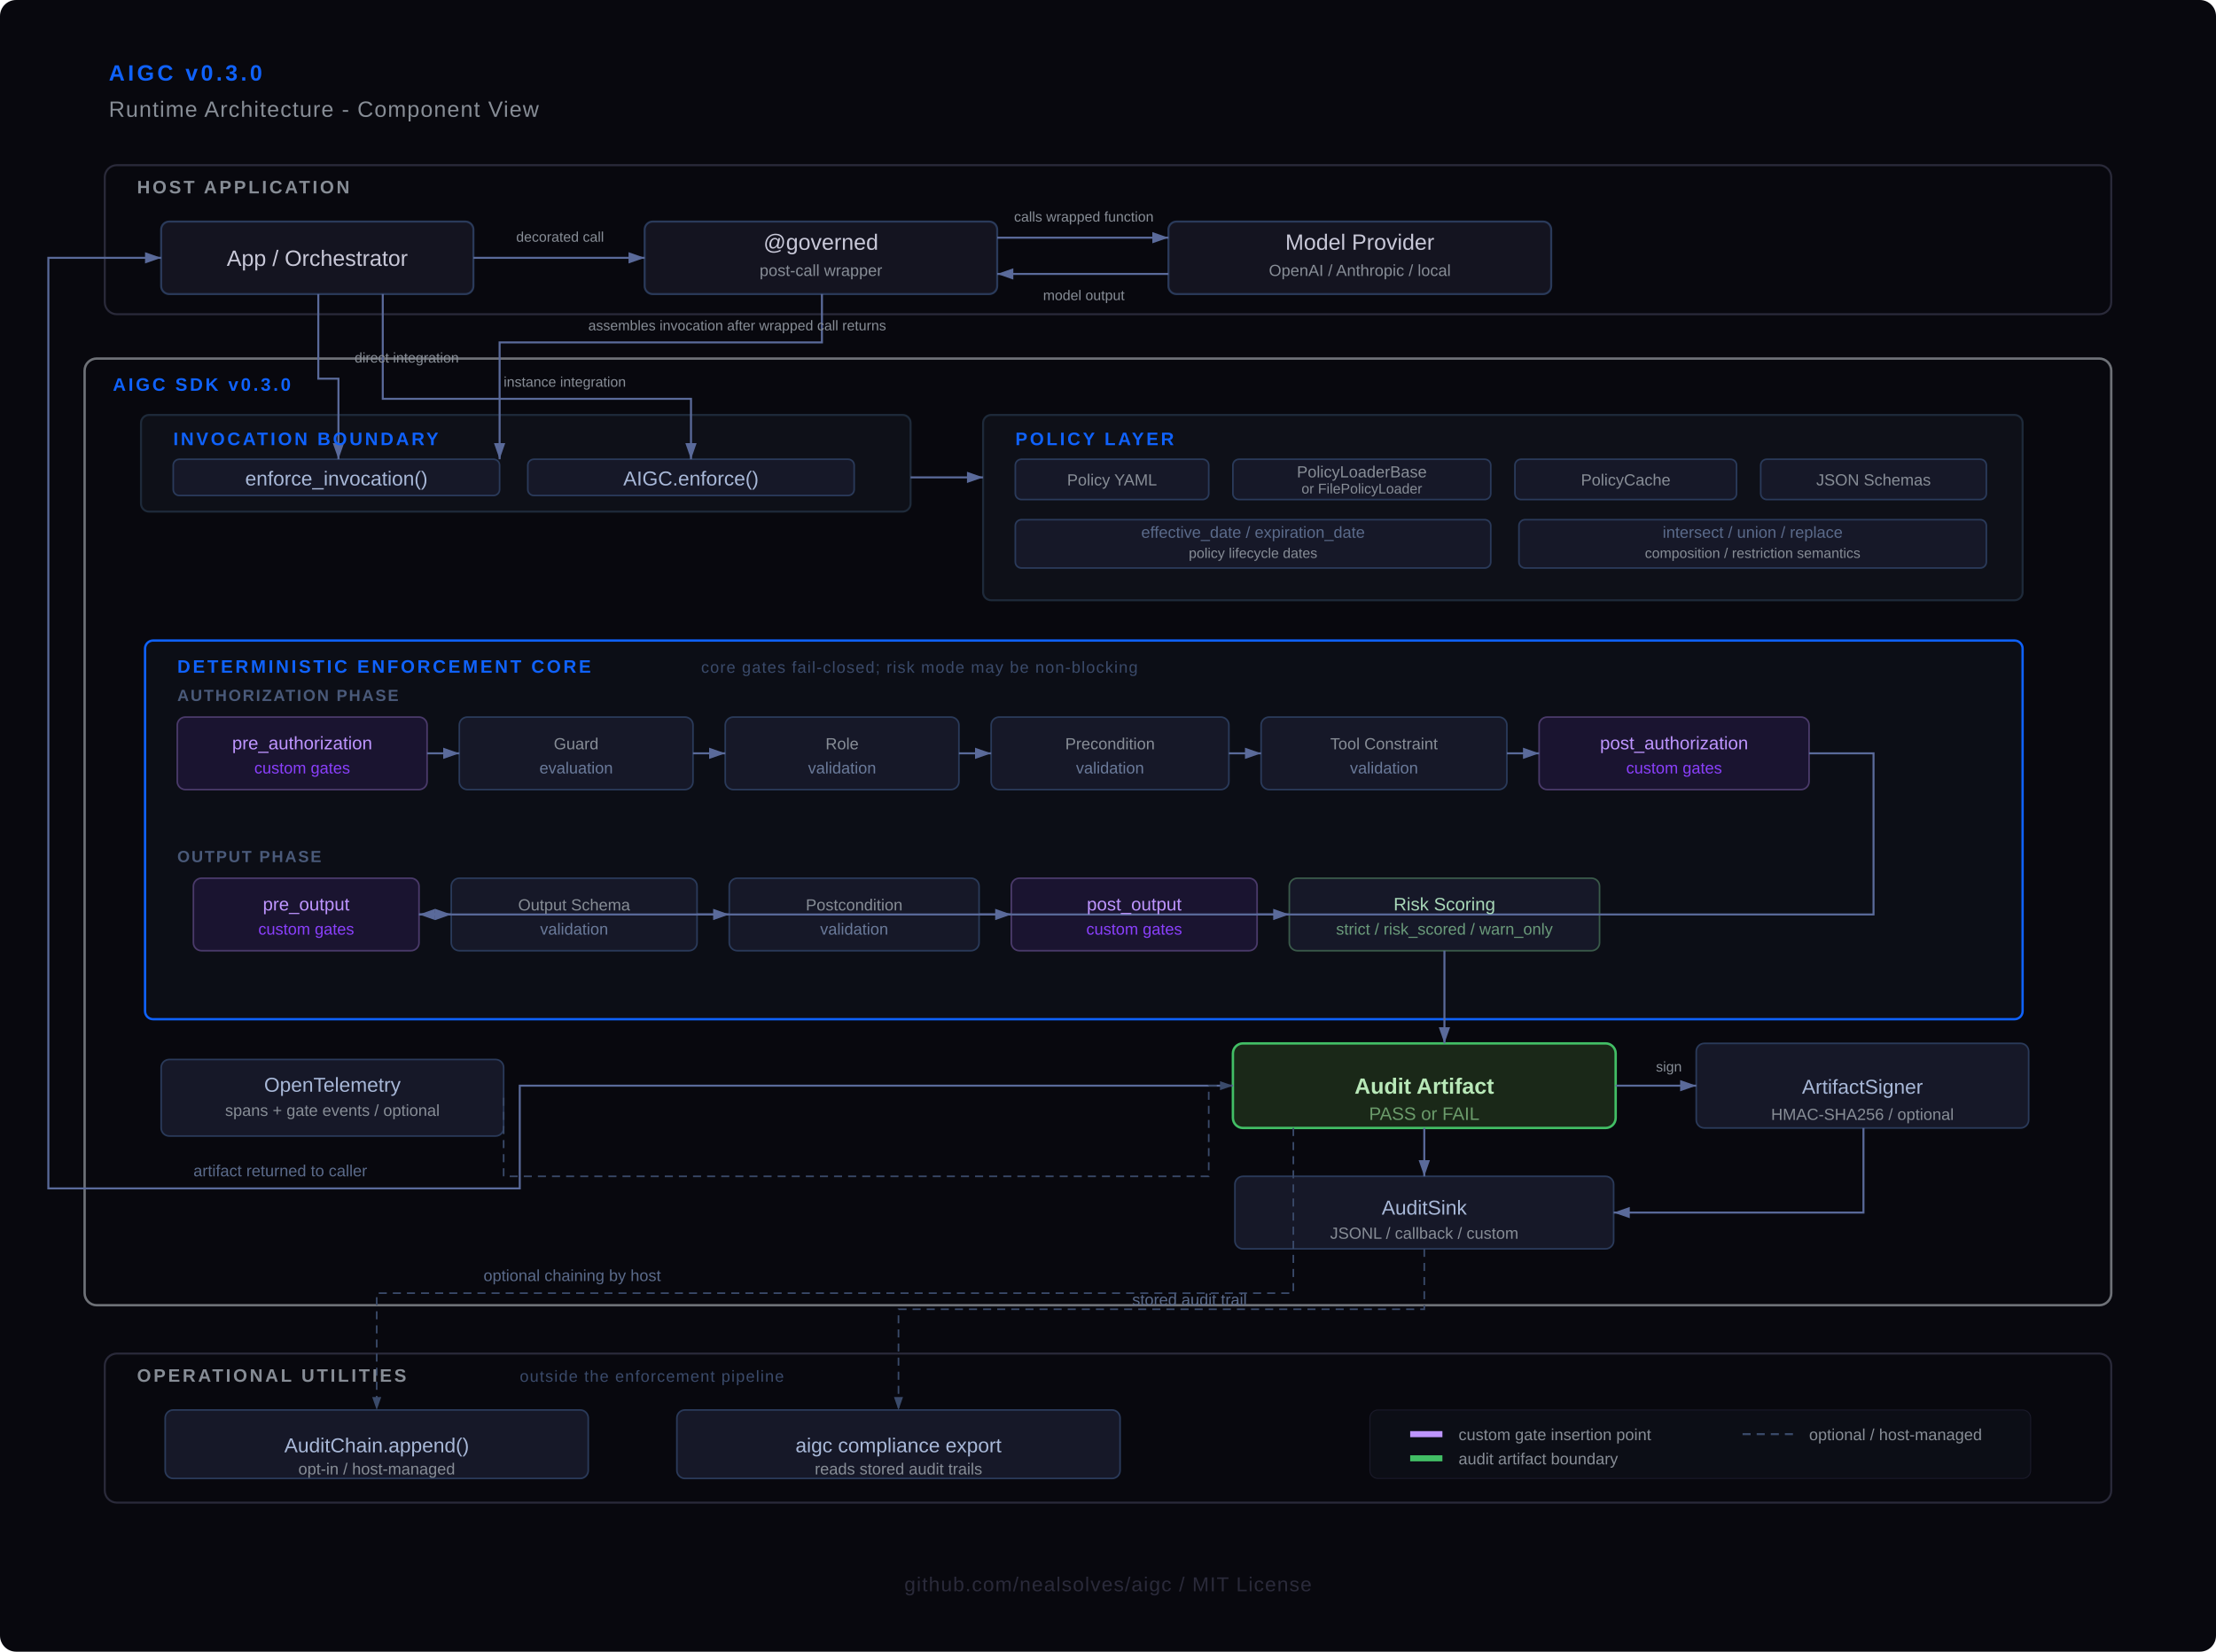
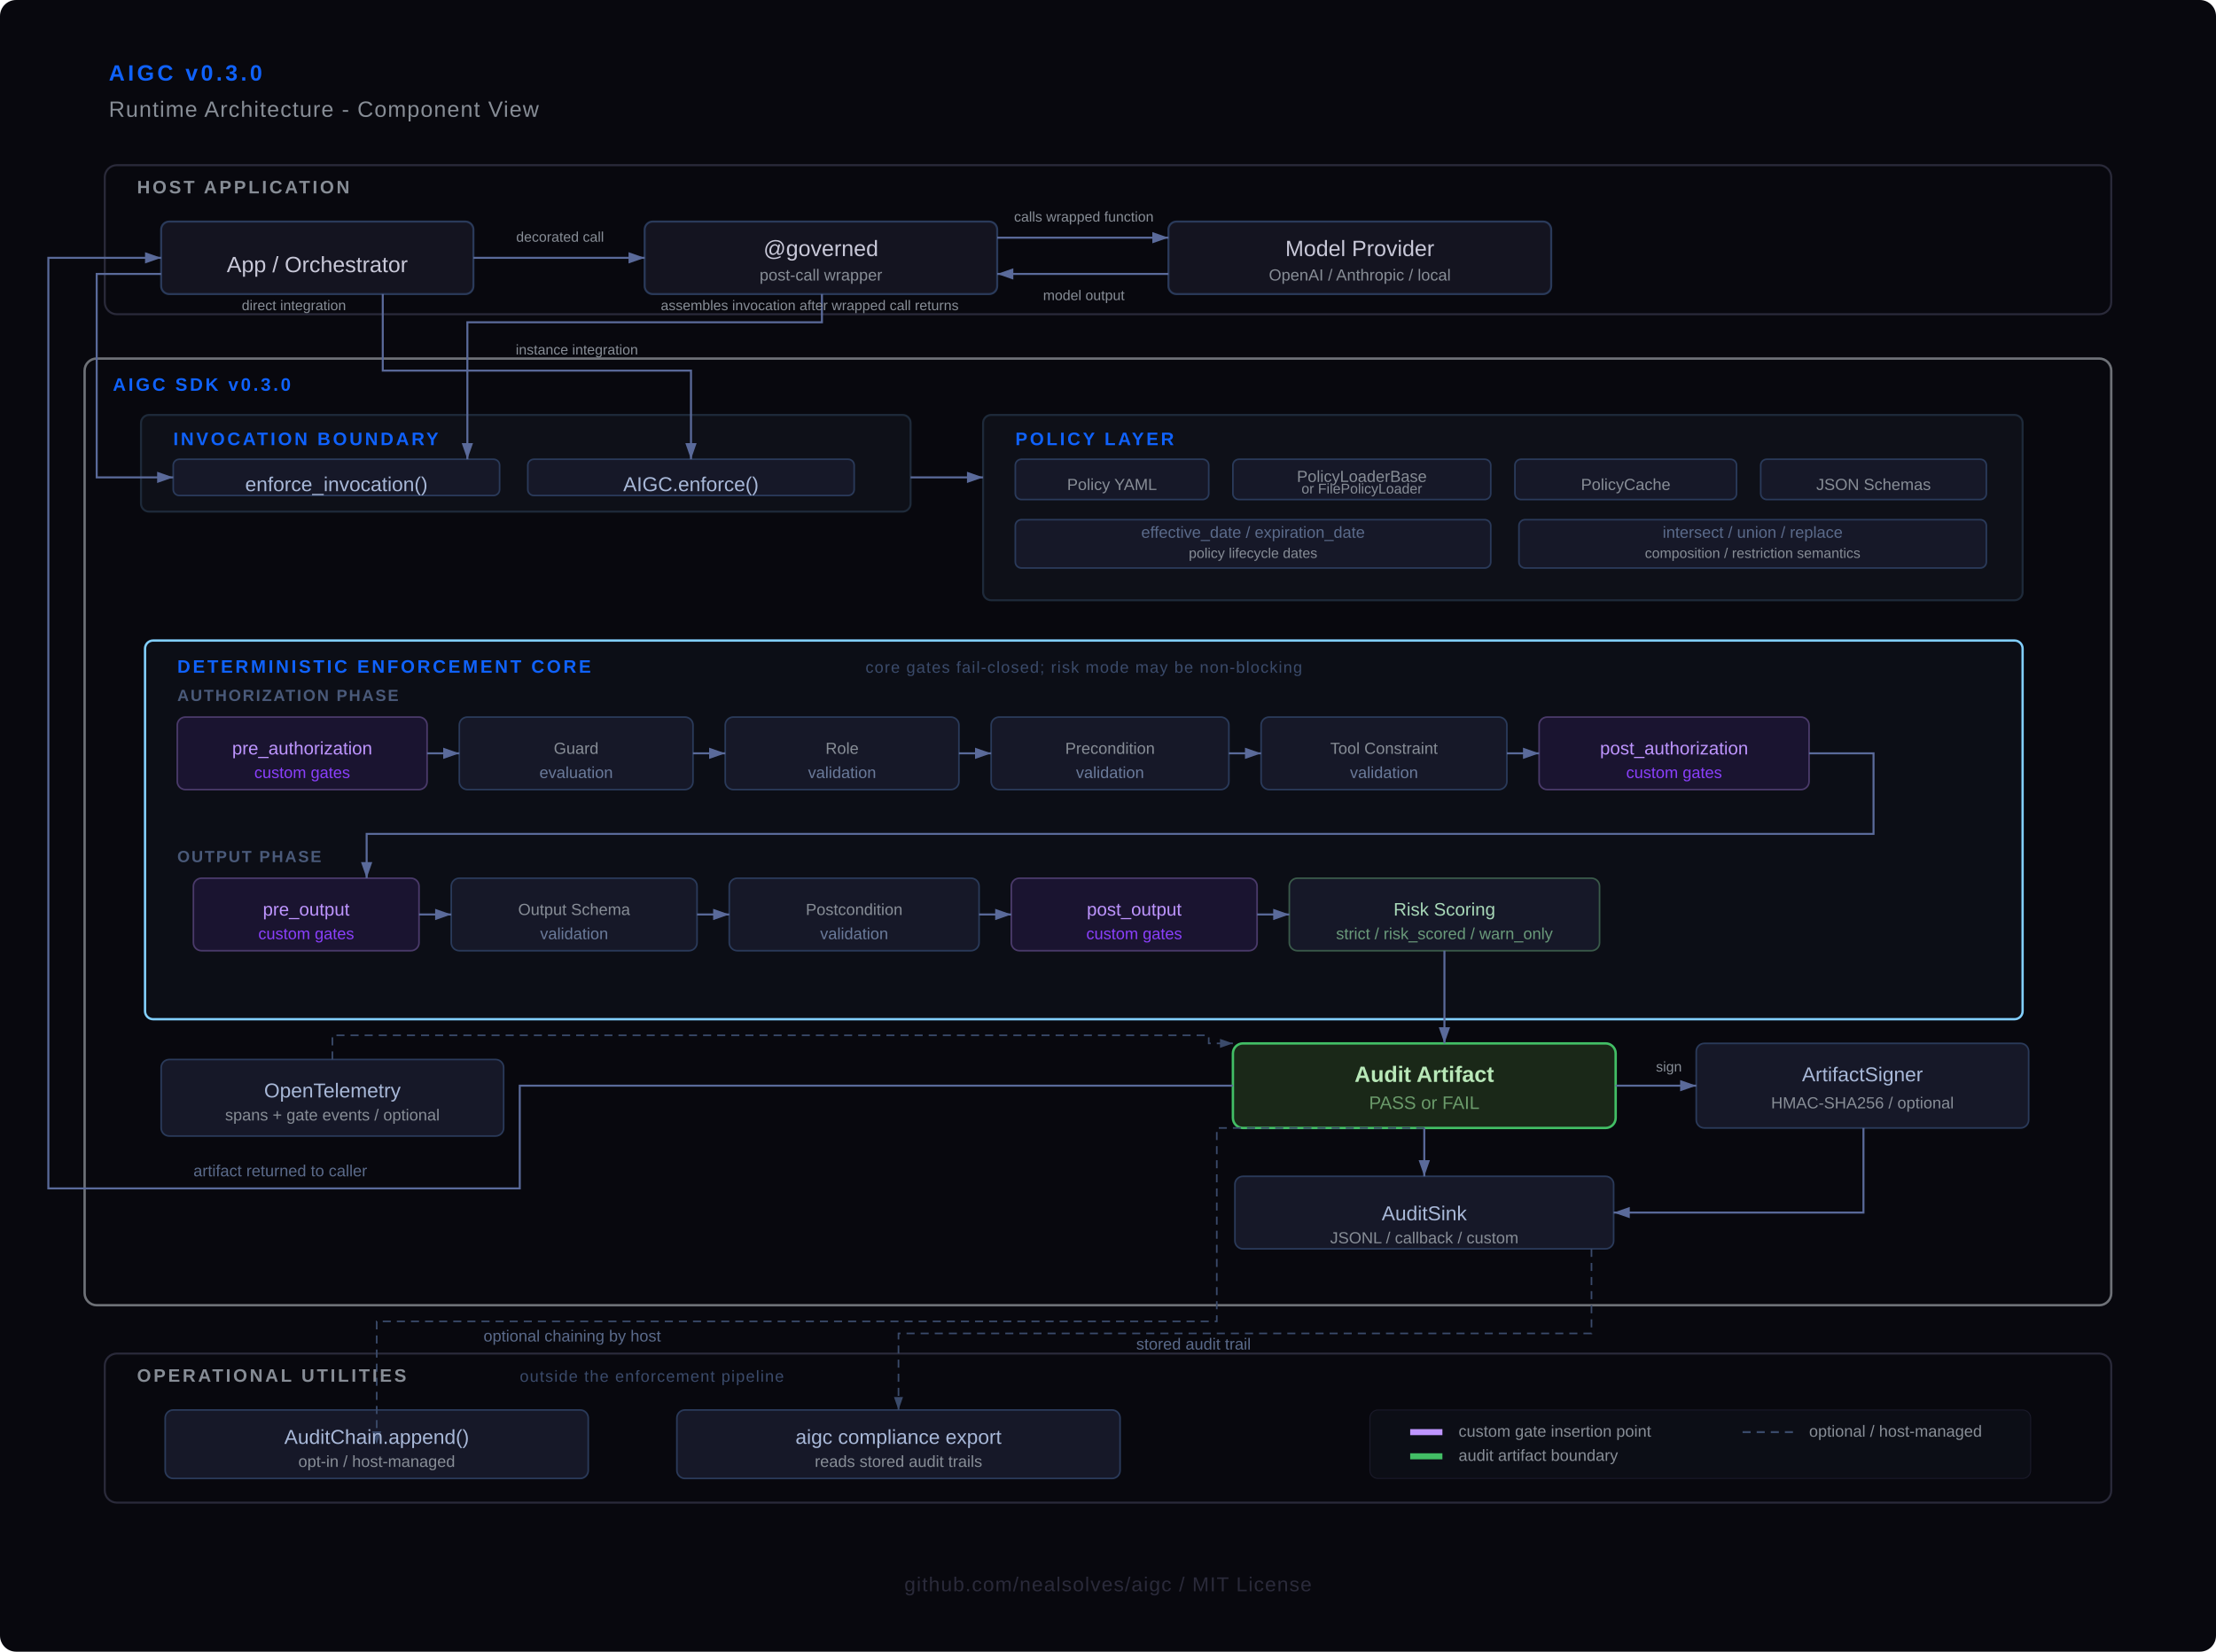
<svg xmlns="http://www.w3.org/2000/svg" viewBox="0 0 1100 820">
  <defs>
    <style>
      svg {
        font-family: 'IBM Plex Sans', Arial, sans-serif;
      }

      .mono {
        font-family: 'IBM Plex Mono', 'IBM Plex Sans', Arial, sans-serif;
      }

      .title {
        fill: #0f62fe;
        font-size: 11px;
        font-weight: 700;
        letter-spacing: 1.5px;
      }

      .subtitle {
        fill: #878d96;
        font-size: 11px;
        letter-spacing: 0.5px;
      }

      .section {
        fill: #878d96;
        font-size: 9px;
        font-weight: 600;
        letter-spacing: 1.2px;
      }

      .section-blue {
        fill: #0f62fe;
        font-size: 9px;
        font-weight: 700;
        letter-spacing: 1.2px;
      }

      .group-label {
        fill: #4a5a7a;
        font-size: 8px;
        font-weight: 600;
        letter-spacing: 0.8px;
      }

      .caption {
        fill: #5a6a8a;
        font-size: 8px;
      }

      .tiny {
        fill: #878d96;
        font-size: 7px;
      }

      .label {
        fill: #c8c8d8;
        font-size: 11px;
        font-weight: 500;
+         text-anchor: middle;
+         dominant-baseline: middle;
      }

      .label-mid {
        fill: #a8b8d8;
        font-size: 10px;
        font-weight: 500;
+         text-anchor: middle;
+         dominant-baseline: middle;
      }

      .detail {
        fill: #878d96;
        font-size: 8px;
+         dominant-baseline: middle;
      }

      .detail-mid {
        fill: #6a7a9a;
        font-size: 8px;
+         dominant-baseline: middle;
      }

      .note {
        fill: #3a4a6a;
        font-size: 8px;
        letter-spacing: 0.5px;
      }

      .host-wrap {
        fill: none;
        stroke: #2a2a3a;
        stroke-width: 1;
      }

      .host-box {
        fill: #141420;
        stroke: #2a3a5a;
        stroke-width: 1;
      }

      .sdk-wrap {
        fill: none;
        stroke: #c1c7cd;
        stroke-opacity: 0.55;
        stroke-width: 1.2;
      }

      .inv-wrap,
      .policy-wrap {
        fill: #0e1018;
        stroke: #1e2a3a;
        stroke-width: 1;
      }

      .inv-box,
      .policy-box,
      .otel-box,
      .sink-box,
      .signer-box,
      .ops-box,
      .legend-box {
        fill: #161828;
        stroke: #2a3a5a;
        stroke-width: 0.8;
      }

      .core-wrap {
        fill: #0c0e16;
-         stroke: #0f62fe;
+         stroke: #82cfff;
        stroke-width: 1.15;
      }

      .custom-box {
        fill: #1a1430;
        stroke: #4a3a6a;
        stroke-width: 0.8;
      }

      .risk-box {
        fill: #161828;
        stroke: #3a5a4a;
        stroke-width: 0.8;
      }

      .artifact-box {
        fill: #1a2818;
        stroke: #42be65;
        stroke-width: 1.2;
      }

      .ops-wrap {
        fill: none;
        stroke: #2a2a3a;
        stroke-width: 1;
      }

      .legend-wrap {
        fill: #0c0e16;
        stroke: #1a1a2a;
        stroke-width: 0.5;
      }

      .purple {
        fill: #be95ff;
        font-size: 9px;
        font-weight: 500;
+         text-anchor: middle;
+         dominant-baseline: middle;
      }

      .purple-sub {
        fill: #8a3ffc;
        font-size: 8px;
+         text-anchor: middle;
+         dominant-baseline: middle;
      }

      .green {
        fill: #b8e8b8;
        font-size: 11px;
        font-weight: 600;
+         text-anchor: middle;
+         dominant-baseline: middle;
      }

      .green-mid {
        fill: #a8d8b8;
        font-size: 9px;
        font-weight: 500;
+         text-anchor: middle;
+         dominant-baseline: middle;
      }

      .green-sub {
        fill: #6a9a6a;
        font-size: 9px;
+         text-anchor: middle;
+         dominant-baseline: middle;
      }

      .green-detail {
        fill: #6a9a7a;
        font-size: 8px;
+         text-anchor: middle;
+         dominant-baseline: middle;
      }

      .conn {
        fill: none;
        stroke: #5a6a9a;
        stroke-width: 1;
      }

      .conn-dim {
        fill: none;
        stroke: #3a4a6a;
        stroke-width: 0.8;
        stroke-dasharray: 4 3;
      }

      .legend-purple {
        stroke: #be95ff;
        stroke-width: 3;
      }

      .legend-dim {
        stroke: #3a4a6a;
        stroke-width: 1;
        stroke-dasharray: 4 3;
      }

      .legend-green {
        stroke: #42be65;
        stroke-width: 3;
      }

      .watermark {
        fill: #2a2a3a;
        font-size: 10px;
        letter-spacing: 0.5px;
      }
    </style>
    <marker id="arrow" viewBox="0 0 10 7" refX="10" refY="3.5" markerWidth="8" markerHeight="6" orient="auto">
      <path d="M0 0 L10 3.5 L0 7 z" fill="#5a6a9a" />
    </marker>
    <marker id="arrow-dim" viewBox="0 0 10 7" refX="10" refY="3.5" markerWidth="8" markerHeight="6" orient="auto">
      <path d="M0 0 L10 3.5 L0 7 z" fill="#3a4a6a" />
    </marker>
  </defs>
  <rect width="1100" height="820" fill="#08080e" rx="8" />
  <text class="title mono" x="54" y="40">AIGC v0.3.0</text>
  <text class="subtitle mono" x="54" y="58">Runtime Architecture - Component View</text>
  <rect class="host-wrap" x="52" y="82" width="996" height="74" rx="6" />
  <rect class="sdk-wrap" x="42" y="178" width="1006" height="470" rx="6" />
  <rect class="inv-wrap" x="70" y="206" width="382" height="48" rx="4" />
  <rect class="policy-wrap" x="488" y="206" width="516" height="92" rx="4" />
  <rect class="core-wrap" x="72" y="318" width="932" height="188" rx="4" />
  <rect class="otel-box" x="80" y="526" width="170" height="38" rx="4" />
  <rect class="artifact-box" x="612" y="518" width="190" height="42" rx="5" />
  <rect class="signer-box" x="842" y="518" width="165" height="42" rx="4" />
  <rect class="sink-box" x="613" y="584" width="188" height="36" rx="4" />
  <rect class="ops-wrap" x="52" y="672" width="996" height="74" rx="6" />
  <rect class="host-box" x="80" y="110" width="155" height="36" rx="4" />
  <rect class="host-box" x="320" y="110" width="175" height="36" rx="4" />
  <rect class="host-box" x="580" y="110" width="190" height="36" rx="4" />
  <rect class="inv-box" x="86" y="228" width="162" height="18" rx="3" />
  <rect class="inv-box" x="262" y="228" width="162" height="18" rx="3" />
  <rect class="policy-box" x="504" y="228" width="96" height="20" rx="3" />
  <rect class="policy-box" x="612" y="228" width="128" height="20" rx="3" />
  <rect class="policy-box" x="752" y="228" width="110" height="20" rx="3" />
  <rect class="policy-box" x="874" y="228" width="112" height="20" rx="3" />
  <rect class="policy-box" x="504" y="258" width="236" height="24" rx="3" />
  <rect class="policy-box" x="754" y="258" width="232" height="24" rx="3" />
  <rect class="custom-box" x="88" y="356" width="124" height="36" rx="4" />
  <rect class="inv-box" x="228" y="356" width="116" height="36" rx="4" />
  <rect class="inv-box" x="360" y="356" width="116" height="36" rx="4" />
  <rect class="inv-box" x="492" y="356" width="118" height="36" rx="4" />
  <rect class="inv-box" x="626" y="356" width="122" height="36" rx="4" />
  <rect class="custom-box" x="764" y="356" width="134" height="36" rx="4" />
  <rect class="custom-box" x="96" y="436" width="112" height="36" rx="4" />
  <rect class="inv-box" x="224" y="436" width="122" height="36" rx="4" />
  <rect class="inv-box" x="362" y="436" width="124" height="36" rx="4" />
  <rect class="custom-box" x="502" y="436" width="122" height="36" rx="4" />
  <rect class="risk-box" x="640" y="436" width="154" height="36" rx="4" />
  <rect class="ops-box" x="82" y="700" width="210" height="34" rx="4" />
  <rect class="ops-box" x="336" y="700" width="220" height="34" rx="4" />
  <rect class="legend-wrap" x="680" y="700" width="328" height="34" rx="4" />
  <g>
    <line class="conn" x1="235" y1="128" x2="320" y2="128" marker-end="url(#arrow)" />
    <line class="conn" x1="495" y1="118" x2="580" y2="118" marker-end="url(#arrow)" />
    <line class="conn" x1="580" y1="136" x2="495" y2="136" marker-end="url(#arrow)" />
-     <polyline class="conn" points="158,146 158,188 168,188 168,228" marker-end="url(#arrow)" />
-     <polyline class="conn" points="190,146 190,198 343,198 343,228" marker-end="url(#arrow)" />
-     <polyline class="conn" points="408,146 408,170 248,170 248,228" marker-end="url(#arrow)" />
+     <polyline class="conn" points="80,136 48,136 48,237 86,237" marker-end="url(#arrow)" />
+     <polyline class="conn" points="190,146 190,184 343,184 343,228" marker-end="url(#arrow)" />
+     <polyline class="conn" points="408,146 408,160 232,160 232,228" marker-end="url(#arrow)" />
    <line class="conn" x1="452" y1="237" x2="488" y2="237" marker-end="url(#arrow)" />
    <line class="conn" x1="212" y1="374" x2="228" y2="374" marker-end="url(#arrow)" />
    <line class="conn" x1="344" y1="374" x2="360" y2="374" marker-end="url(#arrow)" />
    <line class="conn" x1="476" y1="374" x2="492" y2="374" marker-end="url(#arrow)" />
    <line class="conn" x1="610" y1="374" x2="626" y2="374" marker-end="url(#arrow)" />
    <line class="conn" x1="748" y1="374" x2="764" y2="374" marker-end="url(#arrow)" />
-     <polyline class="conn" points="898,374 930,374 930,454 208,454" marker-end="url(#arrow)" />
+     <polyline class="conn" points="898,374 930,374 930,414 182,414 182,436" marker-end="url(#arrow)" />
    <line class="conn" x1="208" y1="454" x2="224" y2="454" marker-end="url(#arrow)" />
    <line class="conn" x1="346" y1="454" x2="362" y2="454" marker-end="url(#arrow)" />
    <line class="conn" x1="486" y1="454" x2="502" y2="454" marker-end="url(#arrow)" />
    <line class="conn" x1="624" y1="454" x2="640" y2="454" marker-end="url(#arrow)" />
    <line class="conn" x1="717" y1="472" x2="717" y2="518" marker-end="url(#arrow)" />
    <line class="conn" x1="802" y1="539" x2="842" y2="539" marker-end="url(#arrow)" />
    <line class="conn" x1="707" y1="560" x2="707" y2="584" marker-end="url(#arrow)" />
    <polyline class="conn" points="925,560 925,602 801,602" marker-end="url(#arrow)" />
    <polyline class="conn" points="612,539 258,539 258,590 24,590 24,128 80,128" marker-end="url(#arrow)" />
-     <polyline class="conn-dim" points="250,545 250,584 600,584 600,539 612,539" marker-end="url(#arrow-dim)" />
-     <polyline class="conn-dim" points="642,560 642,642 187,642 187,700" marker-end="url(#arrow-dim)" />
-     <polyline class="conn-dim" points="707,620 707,650 446,650 446,700" marker-end="url(#arrow-dim)" />
+     <polyline class="conn-dim" points="165,526 165,514 600,514 600,518 612,518" marker-end="url(#arrow-dim)" />
+     <polyline class="conn-dim" points="707,560 604,560 604,656 187,656 187,717" marker-end="url(#arrow-dim)" />
+     <polyline class="conn-dim" points="790,620 790,662 446,662 446,700" marker-end="url(#arrow-dim)" />
  </g>
  <g>
    <text class="section mono" x="68" y="96">HOST APPLICATION</text>
    <text class="label" x="157.5" y="132" text-anchor="middle">App / Orchestrator</text>
    <text class="label mono" x="407.5" y="124" text-anchor="middle">@governed</text>
    <text class="detail" x="407.5" y="137" text-anchor="middle">post-call wrapper</text>
    <text class="label" x="675" y="124" text-anchor="middle">Model Provider</text>
    <text class="detail" x="675" y="137" text-anchor="middle">OpenAI / Anthropic / local</text>
    <text class="tiny" x="278" y="120" text-anchor="middle">decorated call</text>
    <text class="tiny" x="538" y="110" text-anchor="middle">calls wrapped function</text>
    <text class="tiny" x="538" y="149" text-anchor="middle">model output</text>
    <text class="section-blue mono" x="56" y="194">AIGC SDK v0.3.0</text>
-     <text class="tiny" x="176" y="180">direct integration</text>
-     <text class="tiny" x="250" y="192">instance integration</text>
-     <text class="tiny" x="292" y="164">assembles invocation after wrapped call returns</text>
+     <text class="tiny" x="120" y="154">direct integration</text>
+     <text class="tiny" x="256" y="176">instance integration</text>
+     <text class="tiny" x="328" y="154">assembles invocation after wrapped call returns</text>
    <text class="section-blue mono" x="86" y="221">INVOCATION BOUNDARY</text>
    <text class="label-mid mono" x="167" y="241" text-anchor="middle">enforce_invocation()</text>
    <text class="label-mid mono" x="343" y="241" text-anchor="middle">AIGC.enforce()</text>
    <text class="section-blue mono" x="504" y="221">POLICY LAYER</text>
    <text class="detail" x="552" y="241" text-anchor="middle">Policy YAML</text>
    <text class="detail" x="676" y="237" text-anchor="middle">PolicyLoaderBase</text>
    <text class="tiny" x="676" y="245" text-anchor="middle">or FilePolicyLoader</text>
    <text class="detail" x="807" y="241" text-anchor="middle">PolicyCache</text>
    <text class="detail" x="930" y="241" text-anchor="middle">JSON Schemas</text>
    <text class="caption mono" x="622" y="267" text-anchor="middle">effective_date / expiration_date</text>
    <text class="tiny" x="622" y="277" text-anchor="middle">policy lifecycle dates</text>
    <text class="caption mono" x="870" y="267" text-anchor="middle">intersect / union / replace</text>
    <text class="tiny" x="870" y="277" text-anchor="middle">composition / restriction semantics</text>
    <text class="section-blue mono" x="88" y="334">DETERMINISTIC ENFORCEMENT CORE</text>
-     <text class="note" x="348" y="334">core gates fail-closed; risk mode may be non-blocking</text>
+     <text class="note" x="538" y="334" text-anchor="middle">core gates fail-closed; risk mode may be non-blocking</text>
    <text class="group-label mono" x="88" y="348">AUTHORIZATION PHASE</text>
    <text class="group-label mono" x="88" y="428">OUTPUT PHASE</text>
    <text class="purple mono" x="150" y="372" text-anchor="middle">pre_authorization</text>
    <text class="purple-sub" x="150" y="384" text-anchor="middle">custom gates</text>
    <text class="detail" x="286" y="372" text-anchor="middle">Guard</text>
    <text class="detail-mid" x="286" y="384" text-anchor="middle">evaluation</text>
    <text class="detail" x="418" y="372" text-anchor="middle">Role</text>
    <text class="detail-mid" x="418" y="384" text-anchor="middle">validation</text>
    <text class="detail" x="551" y="372" text-anchor="middle">Precondition</text>
    <text class="detail-mid" x="551" y="384" text-anchor="middle">validation</text>
    <text class="detail" x="687" y="372" text-anchor="middle">Tool Constraint</text>
    <text class="detail-mid" x="687" y="384" text-anchor="middle">validation</text>
    <text class="purple mono" x="831" y="372" text-anchor="middle">post_authorization</text>
    <text class="purple-sub" x="831" y="384" text-anchor="middle">custom gates</text>
    <text class="purple mono" x="152" y="452" text-anchor="middle">pre_output</text>
    <text class="purple-sub" x="152" y="464" text-anchor="middle">custom gates</text>
    <text class="detail" x="285" y="452" text-anchor="middle">Output Schema</text>
    <text class="detail-mid" x="285" y="464" text-anchor="middle">validation</text>
    <text class="detail" x="424" y="452" text-anchor="middle">Postcondition</text>
    <text class="detail-mid" x="424" y="464" text-anchor="middle">validation</text>
    <text class="purple mono" x="563" y="452" text-anchor="middle">post_output</text>
    <text class="purple-sub" x="563" y="464" text-anchor="middle">custom gates</text>
    <text class="green-mid" x="717" y="452" text-anchor="middle">Risk Scoring</text>
    <text class="green-detail" x="717" y="464" text-anchor="middle">strict / risk_scored / warn_only</text>
    <text class="label-mid" x="165" y="542" text-anchor="middle">OpenTelemetry</text>
    <text class="detail" x="165" y="554" text-anchor="middle">spans + gate events / optional</text>
-     <text class="green" x="707" y="543" text-anchor="middle">Audit Artifact</text>
-     <text class="green-sub" x="707" y="556" text-anchor="middle">PASS or FAIL</text>
-     <text class="label-mid" x="924.5" y="543" text-anchor="middle">ArtifactSigner</text>
-     <text class="detail mono" x="924.5" y="556" text-anchor="middle">HMAC-SHA256 / optional</text>
+     <text class="green" x="707" y="534" text-anchor="middle">Audit Artifact</text>
+     <text class="green-sub" x="707" y="548" text-anchor="middle">PASS or FAIL</text>
+     <text class="label-mid" x="924.5" y="534" text-anchor="middle">ArtifactSigner</text>
+     <text class="detail mono" x="924.5" y="548" text-anchor="middle">HMAC-SHA256 / optional</text>
    <text class="tiny" x="822" y="532">sign</text>
    <text class="label-mid" x="707" y="603" text-anchor="middle">AuditSink</text>
    <text class="detail" x="707" y="615" text-anchor="middle">JSONL / callback / custom</text>
    <text class="caption" x="96" y="584">artifact returned to caller</text>
-     <text class="caption" x="240" y="636">optional chaining by host</text>
-     <text class="caption" x="562" y="648">stored audit trail</text>
+     <text class="caption" x="240" y="666">optional chaining by host</text>
+     <text class="caption" x="564" y="670">stored audit trail</text>
    <text class="section mono" x="68" y="686">OPERATIONAL UTILITIES</text>
    <text class="note" x="258" y="686">outside the enforcement pipeline</text>
-     <text class="label-mid mono" x="187" y="721" text-anchor="middle">AuditChain.append()</text>
-     <text class="detail" x="187" y="732" text-anchor="middle">opt-in / host-managed</text>
-     <text class="label-mid mono" x="446" y="721" text-anchor="middle">aigc compliance export</text>
-     <text class="detail" x="446" y="732" text-anchor="middle">reads stored audit trails</text>
-     <line class="legend-purple" x1="700" y1="712" x2="716" y2="712" />
-     <text class="detail" x="724" y="715">custom gate insertion point</text>
-     <line class="legend-dim" x1="865" y1="712" x2="890" y2="712" />
-     <text class="detail" x="898" y="715">optional / host-managed</text>
-     <line class="legend-green" x1="700" y1="724" x2="716" y2="724" />
-     <text class="detail" x="724" y="727">audit artifact boundary</text>
+     <text class="label-mid mono" x="187" y="714" text-anchor="middle">AuditChain.append()</text>
+     <text class="detail" x="187" y="726" text-anchor="middle">opt-in / host-managed</text>
+     <text class="label-mid mono" x="446" y="714" text-anchor="middle">aigc compliance export</text>
+     <text class="detail" x="446" y="726" text-anchor="middle">reads stored audit trails</text>
+     <line class="legend-purple" x1="700" y1="711" x2="716" y2="711" />
+     <text class="detail" x="724" y="711">custom gate insertion point</text>
+     <line class="legend-dim" x1="865" y1="711" x2="890" y2="711" />
+     <text class="detail" x="898" y="711">optional / host-managed</text>
+     <line class="legend-green" x1="700" y1="723" x2="716" y2="723" />
+     <text class="detail" x="724" y="723">audit artifact boundary</text>
    <text class="watermark mono" x="550" y="790" text-anchor="middle">github.com/nealsolves/aigc / MIT License</text>
  </g>
</svg>
